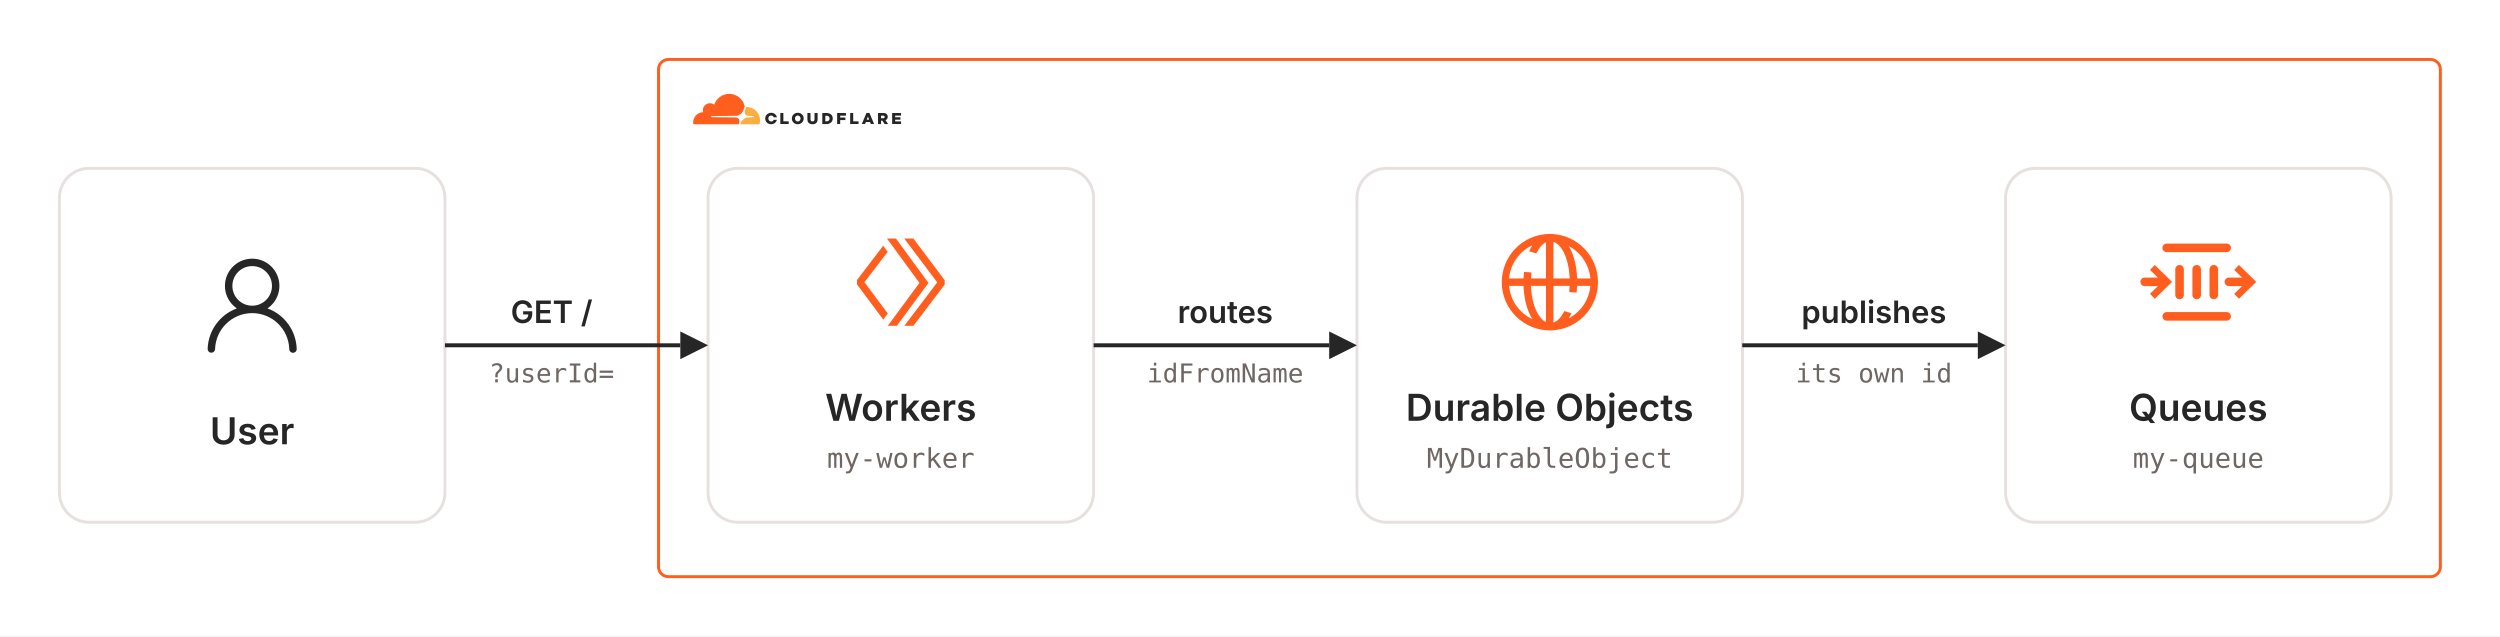
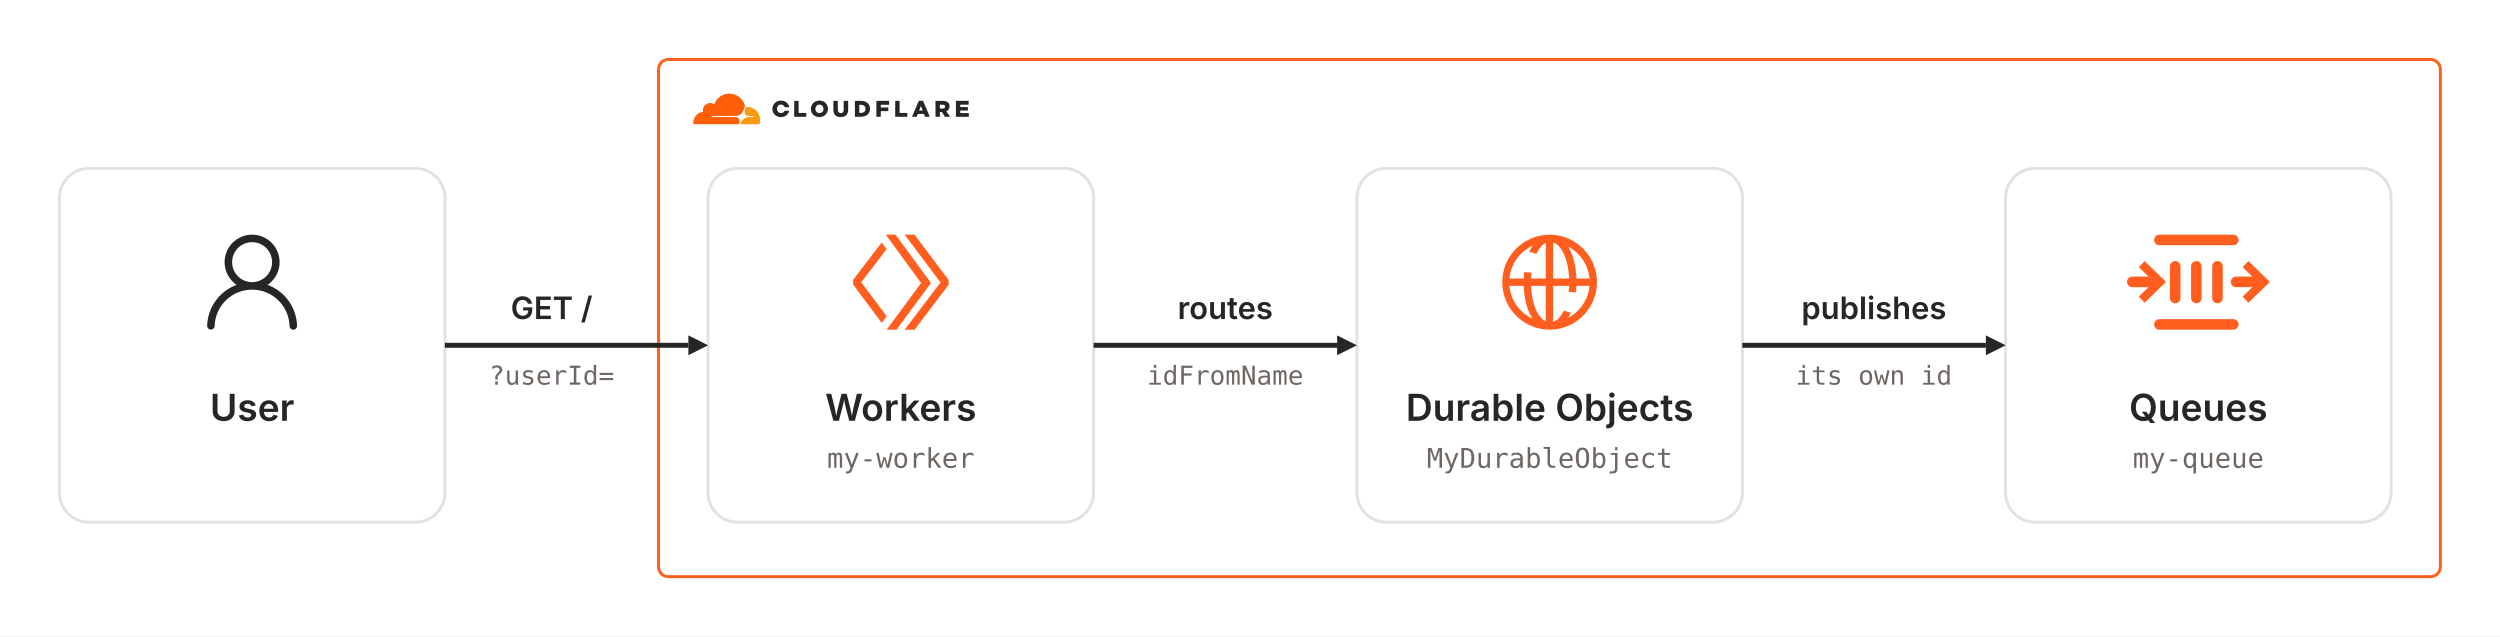
<svg xmlns="http://www.w3.org/2000/svg" width="1010" height="257" viewBox="16.0 -4.0 1010.2 257.0" style="background:#FFFFFF" role="img">
-   <defs>
-     <marker id="ar-0e5c5f" viewBox="0 0 10 10" refX="0" refY="5" markerWidth="7" markerHeight="7" orient="auto-start-reverse">
-       <path d="M0 0 10 5 0 10z" fill="#262626" />
-     </marker>
-     <marker id="ok-0e5c5f" viewBox="0 0 10 10" refX="0" refY="5" markerWidth="7" markerHeight="7" orient="auto-start-reverse">
-       <path d="M0 0 10 5 0 10z" fill="#1A7F52" />
-     </marker>
-   </defs>
  <rect x="16.0" y="-4.0" width="1010.2" height="257.0" fill="#FFFFFF" />
-   <rect x="282.1" y="20.0" width="720.0" height="209.0" rx="4" fill="none" stroke="#FF5E1F" stroke-width="1.2" />
-   <g transform="translate(296.1,33.9) scale(0.36221) translate(-0.09,-3.013)">
-     <g clip-path="url(#cf-a)">
-       <path d="m51.027 36.435.378-1.33c.459-1.573.288-3.038-.477-4.105-.702-.986-1.872-1.564-3.294-1.637l-26.907-.343a.526.526 0 0 1-.423-.226.544.544 0 0 1-.054-.489c.09-.262.35-.47.62-.479l27.151-.343c3.222-.145 6.705-2.776 7.929-5.977l1.547-4.07a.895.895 0 0 0 .063-.343c0-.064-.009-.127-.018-.19-1.745-7.948-8.81-13.89-17.242-13.89-7.775 0-14.38 5.046-16.747 12.054a7.947 7.947 0 0 0-5.589-1.555c-3.734.37-6.731 3.39-7.1 7.143a7.996 7.996 0 0 0 .207 2.795C4.978 23.63.09 28.649.09 34.807c0 .56.046 1.103.118 1.646a.525.525 0 0 0 .522.452l49.666.009h.018a.663.663 0 0 0 .612-.48Z" fill="#FF5E1F" />
-       <path d="M59.99 17.736c-.251 0-.495.01-.746.018a.248.248 0 0 0-.117.027.433.433 0 0 0-.27.29l-1.062 3.671c-.46 1.573-.288 3.038.477 4.105.702.986 1.872 1.565 3.293 1.637l5.733.344c.17.009.315.09.405.226a.546.546 0 0 1 .063.488c-.09.262-.351.47-.621.48l-5.958.343c-3.23.154-6.722 2.776-7.946 5.977l-.432 1.13a.32.32 0 0 0 .28.434h20.527a.56.56 0 0 0 .53-.398c.36-1.275.55-2.613.55-4.005 0-8.148-6.588-14.767-14.706-14.767Z" fill="#FBAD41" />
-       <path d="M97.309 24.363h3.392v9.323h5.94v2.984h-9.332V24.363ZM110.16 30.55v-.037c0-3.535 2.835-6.402 6.614-6.402 3.781 0 6.579 2.83 6.579 6.366v.036c0 3.536-2.834 6.402-6.614 6.402s-6.579-2.83-6.579-6.365Zm9.728 0v-.037c0-1.772-1.277-3.327-3.149-3.327-1.854 0-3.096 1.51-3.096 3.291v.036c0 1.773 1.278 3.328 3.131 3.328 1.873 0 3.114-1.51 3.114-3.291ZM127.51 31.272v-6.909h3.446v6.845c0 1.773.891 2.623 2.259 2.623 1.367 0 2.259-.805 2.259-2.532v-6.927h3.446V31.2c0 3.979-2.258 5.715-5.741 5.715-3.483-.018-5.669-1.79-5.669-5.642ZM144.123 24.363h4.724c4.375 0 6.912 2.532 6.912 6.086v.036c0 3.554-2.574 6.194-6.984 6.194h-4.652V24.363Zm4.779 9.287c2.033 0 3.375-1.121 3.375-3.11v-.037c0-1.971-1.35-3.11-3.375-3.11h-1.386v6.257h1.386ZM160.689 24.363h9.81v2.984h-6.407v2.098h5.795v2.83h-5.795v4.395h-3.403V24.363ZM175.225 24.363h3.392v9.323h5.931v2.984h-9.323V24.363ZM193.429 24.273h3.276l5.219 12.398h-3.645l-.891-2.198h-4.724l-.873 2.198h-3.572l5.21-12.398Zm2.97 7.542-1.368-3.5-1.386 3.5h2.754ZM206.289 24.363h5.796c1.871 0 3.168.498 3.987 1.338.719.706 1.088 1.655 1.088 2.867v.036c0 1.881-.999 3.129-2.519 3.78l2.924 4.295h-3.923l-2.467-3.725h-1.493v3.725h-3.393V24.363Zm5.633 5.905c1.152 0 1.819-.56 1.819-1.456v-.036c0-.968-.703-1.456-1.836-1.456h-2.223v2.957h2.24v-.009ZM222.057 24.363h9.853v2.903h-6.488v1.863h5.876v2.685h-5.876v1.953H232v2.903h-9.943V24.363ZM89.875 31.996c-.477 1.076-1.476 1.845-2.808 1.845-1.853 0-3.131-1.546-3.131-3.328v-.036c0-1.772 1.242-3.291 3.095-3.291 1.395 0 2.466.868 2.916 2.043h3.582c-.576-2.93-3.132-5.118-6.462-5.118-3.78 0-6.614 2.867-6.614 6.402v.037c0 3.535 2.799 6.366 6.578 6.366 3.231 0 5.76-2.107 6.426-4.929h-3.582v.01Z" fill="#262626" />
+   <rect data-boundary="cloudflare" x="282.1" y="20.0" width="720.0" height="209.0" rx="4" fill="none" stroke="#FF5E1F" stroke-width="1.2" />
+   <svg width="27.02" height="12.28" fill="#FF5E1F" viewBox="0 0 66 30" id="i06dd47-1" x="296.15" y="33.86" preserveAspectRatio="xMidYMid meet" data-icon="" aria-hidden="true">
+     <g clip-path="url(#i06dd47-1-clip0_746_2)">
+       <path fill="#ff9910" d="M53.12 13.125c6.997 0 12.668 5.708 12.668 12.75 0 1.255-.18 2.468-.516 3.614a.72.72 0 0 1-.694.511H46.953a.375.375 0 0 1-.348-.51l.337-.882c1.076-2.833 4.146-5.154 6.987-5.29l5.384-.277a.543.543 0 0 0 .514-.544.543.543 0 0 0-.51-.544l-5.056-.299c-2.718-.14-4.046-2.56-3.315-5.081l.842-2.902a.72.72 0 0 1 .646-.527q.34-.02.686-.019" />
+       <path fill="#ff5f08" d="M35.609 0c7.295 0 13.424 5.025 15.157 11.824.073.285.05.586-.054.862l-1.388 3.677c-1.076 2.833-3.842 5.29-6.97 5.29l-24.105.278a.533.533 0 0 0-.525.535c0 .293.234.531.524.535l23.765.316c2.724 0 4.046 2.56 3.316 5.081l-.307 1.061a.75.75 0 0 1-.716.541H.964a.71.71 0 0 1-.718-.646 11 11 0 0 1-.034-.854c0-5.476 4.166-9.973 9.482-10.456a7.2 7.2 0 0 1-.167-1.544c0-3.935 3.17-7.125 7.08-7.125 1.555 0 2.994.506 4.162 1.362C22.849 4.497 28.707 0 35.609 0" />
+       <path fill="#ff9910" d="M53.12 13.125c6.997 0 12.668 5.708 12.668 12.75 0 1.255-.18 2.468-.516 3.614a.72.72 0 0 1-.694.511H46.953a.375.375 0 0 1-.348-.51l.337-.882c1.076-2.833 4.146-5.154 6.987-5.29l5.384-.277a.543.543 0 0 0 .514-.544.543.543 0 0 0-.51-.544l-5.056-.299c-2.718-.14-4.046-2.56-3.315-5.081l.842-2.902a.72.72 0 0 1 .646-.527q.34-.02.686-.019" />
+       <path fill="#ff5f08" d="M35.609 0c7.295 0 13.424 5.025 15.157 11.824.073.285.05.586-.054.862l-1.388 3.677c-1.076 2.833-3.842 5.29-6.97 5.29l-24.105.278a.533.533 0 0 0-.525.535c0 .293.234.531.524.535l23.765.316c2.724 0 4.046 2.56 3.316 5.081l-.307 1.061a.75.75 0 0 1-.716.541H.964a.71.71 0 0 1-.718-.646 11 11 0 0 1-.034-.854c0-5.476 4.166-9.973 9.482-10.456a7.2 7.2 0 0 1-.167-1.544c0-3.935 3.17-7.125 7.08-7.125 1.555 0 2.994.506 4.162 1.362C22.849 4.497 28.707 0 35.609 0" />
    </g>
    <defs>
-       <clipPath id="cf-a">
-         <path d="M.092 2H232v35.929H.092z" fill="none" />
+       <clipPath id="i06dd47-1-clip0_746_2">
+         <path fill="#fff" d="M0 0h66v30H0z" />
      </clipPath>
    </defs>
+   </svg>
+   <svg viewBox="0 0 719 59" fill="#262626" id="i06dd47-2" x="328.08" y="36.62" width="82.31" height="6.75" preserveAspectRatio="xMidYMid meet" data-icon="" aria-hidden="true">
+     <path d="M77.102 1.1H92.701V43.6H119.802V57.2H77.102V1.1Z" fill="#262626" />
+     <path d="M135.898 29.3V29.2C135.898 13.1 148.898 0 166.198 0C183.498 0 196.298 12.9 196.298 29V29.2C196.298 45.3 183.298 58.4 165.998 58.4C148.798 58.3 135.898 45.4 135.898 29.3ZM180.498 29.3V29.2C180.498 21.1 174.698 14.1 166.098 14.1C157.598 14.1 151.898 21 151.898 29.1V29.3C151.898 37.4 157.698 44.4 166.198 44.4C174.798 44.3 180.498 37.4 180.498 29.3Z" fill="#262626" />
+     <path d="M215.398 32.6V1.1H231.198V32.3C231.198 40.4 235.298 44.2 241.498 44.2C247.698 44.2 251.798 40.5 251.798 32.7V1.1H267.598V32.2C267.598 50.3 257.298 58.2 241.298 58.2C225.398 58.3 215.398 50.2 215.398 32.6Z" fill="#262626" />
+     <path d="M291.398 1.1H313.098C333.098 1.1 344.798 12.6 344.798 28.8V29C344.798 45.2 332.998 57.2 312.798 57.2H291.498L291.398 1.1ZM313.298 43.4C322.598 43.4 328.798 38.3 328.798 29.2V29C328.798 20 322.598 14.8 313.298 14.8H306.998V43.3L313.298 43.4Z" fill="#262626" />
+     <path d="M367.297 1.1H412.197V14.8H382.797V24.3H409.397V37.2H382.797V57.2H367.297V1.1Z" fill="#262626" />
+     <path d="M433.797 1.1H449.297V43.6H476.497V57.2H433.797V1.1Z" fill="#262626" />
+     <path d="M517.097 0.699H532.097L555.997 57.199H539.297L535.197 47.199H513.597L509.597 57.199H493.297L517.097 0.699ZM530.797 35.099L524.597 19.199L518.297 35.099H530.797Z" fill="#262626" />
+     <path d="M576 1.1H602.5C611.1 1.1 617 3.3 620.8 7.2C624.1 10.4 625.8 14.7 625.8 20.3V20.5C625.8 29.1 621.2 34.8 614.3 37.7L627.7 57.3H609.7L598.4 40.3H591.6V57.3H576.1L576 1.1ZM601.8 28.1C607.1 28.1 610.1 25.5 610.1 21.5V21.2C610.1 16.8 606.9 14.6 601.7 14.6H591.5V28.1H601.8Z" fill="#262626" />
+     <path d="M648.203 1.1H693.303V14.4H663.603V22.8H690.503V35.1H663.603V44H693.703V57.2H648.203V1.1Z" fill="#262626" />
+     <path d="M43.1 35.9C40.9 40.8 36.3 44.3 30.3 44.3C21.8 44.3 16 37.2 16 29.2V29C16 20.9 21.7 14 30.2 14C36.6 14 41.5 17.9 43.5 23.3H59.9C57.3 9.9 45.5 0 30.3 0C13 0 0 13.1 0 29.2V29.4C0 45.5 12.8 58.4 30.1 58.4C44.9 58.4 56.5 48.8 59.5 36L43.1 35.9Z" fill="#262626" />
+   </svg>
+   <g data-node-id="user">
+     <rect x="40.0" y="64.0" width="155.8" height="143.0" rx="12" fill="#FFFFFF" stroke="#E6E1DF" stroke-width="1.2" />
+     <svg width="48.46" height="48.46" viewBox="0 0 24 24" id="i06dd47-3" x="93.64" y="85.75" preserveAspectRatio="xMidYMid meet" data-icon="" aria-hidden="true" fill="#262626">
+       <path d="M12 2.5a5.5 5.5 0 0 1 3.096 10.047 9.005 9.005 0 0 1 5.9 8.181.75.75 0 1 1-1.499.044 7.5 7.5 0 0 0-14.993 0 .75.75 0 0 1-1.5-.045 9.005 9.005 0 0 1 5.9-8.18A5.5 5.5 0 0 1 12 2.5ZM8 8a4 4 0 1 0 8 0 4 4 0 0 0-8 0Z" />
+     </svg>
+     <text x="117.9" y="166.0" font-family="'Inter Variable', 'Inter', system-ui, -apple-system, 'Segoe UI', Roboto, sans-serif" font-size="15" fill="#262626" font-weight="600" text-anchor="middle">User</text>
  </g>
-   <rect x="40.0" y="64.0" width="155.8" height="143.0" rx="12" fill="#FFFFFF" stroke="#E6E1DF" stroke-width="1.2" />
-   <g transform="translate(93.9,95.5) scale(2)" fill="#262626">
-     <path d="M12 2.5a5.5 5.5 0 0 1 3.096 10.047 9.005 9.005 0 0 1 5.9 8.181.75.75 0 1 1-1.499.044 7.5 7.5 0 0 0-14.993 0 .75.75 0 0 1-1.5-.045 9.005 9.005 0 0 1 5.9-8.18A5.5 5.5 0 0 1 12 2.5ZM8 8a4 4 0 1 0 8 0 4 4 0 0 0-8 0Z" />
+   <g data-node-id="worker">
+     <rect x="302.1" y="64.0" width="155.8" height="143.0" rx="12" fill="#FFFFFF" stroke="#E6E1DF" stroke-width="1.2" />
+     <svg width="48.25" height="48.25" viewBox="1.379 1.886 45.235 45.235" id="i06dd47-4" x="355.9" y="85.88" preserveAspectRatio="xMidYMid meet" data-icon="" aria-hidden="true" fill="#FF5E1F">
+       <path d="m18.63 37.418-9.645-12.9 9.592-12.533-1.852-2.527L5.917 23.595l-.015 1.808 10.86 14.542z" />
+       <path d="M21.997 6.503h-3.712l13.387 18.3-13.072 17.7h3.735L35.4 24.81z" />
+       <path d="M29.175 6.503h-3.758l13.598 18.082-13.598 17.918h3.765l12.908-17.01v-1.808z" />
+     </svg>
+     <text x="380.0" y="166.0" font-family="'Inter Variable', 'Inter', system-ui, -apple-system, 'Segoe UI', Roboto, sans-serif" font-size="15" fill="#262626" font-weight="600" text-anchor="middle">Workers</text>
+     <text x="380.0" y="185.0" font-family="'JetBrains Mono Variable', 'JetBrains Mono', ui-monospace, 'Cascadia Code', 'Source Code Pro', Menlo, Consolas, monospace" font-size="11" fill="#6E6763" font-weight="400" text-anchor="middle">my-worker</text>
  </g>
-   <text x="117.9" y="175.5" font-family="'Inter Variable', 'Inter', system-ui, -apple-system, 'Segoe UI', Roboto, sans-serif" font-size="15" fill="#262626" font-weight="600" text-anchor="middle">User</text>
-   <rect x="302.1" y="64.0" width="155.8" height="143.0" rx="12" fill="#FFFFFF" stroke="#E6E1DF" stroke-width="1.2" />
-   <g transform="translate(356.5,86.0) scale(0.9796)" fill="#FF5E1F">
-     <path d="m18.63 37.418-9.645-12.9 9.592-12.533-1.852-2.527L5.917 23.595l-.015 1.808 10.86 14.542z" />
-     <path d="M21.997 6.503h-3.712l13.387 18.3-13.072 17.7h3.735L35.4 24.81z" />
-     <path d="M29.175 6.503h-3.758l13.598 18.082-13.598 17.918h3.765l12.908-17.01v-1.808z" />
+   <g data-node-id="do">
+     <rect x="564.3" y="64.0" width="155.8" height="143.0" rx="12" fill="#FFFFFF" stroke="#E6E1DF" stroke-width="1.2" />
+     <svg width="48" height="48" viewBox="-0.407 -0.5 65.001 65.001" id="i06dd47-5" x="618.17" y="86" preserveAspectRatio="xMidYMid meet" data-icon="" aria-hidden="true" fill="#FF5E1F">
+       <path fill="#FF5E1F" fill-rule="evenodd" d="M32.214 6h-.202a26 26 0 1 0 .327 52q.266 0 .527-.014A26 26 0 0 0 58.012 32 26 26 0 0 0 32.865 6.014a10 10 0 0 0-.65-.013m-9.503 6.063A22 22 0 0 0 10.104 30h7.804q.068-1.79.252-3.51l3.998.24A46 46 0 0 0 21.91 30H30V10.519c-1.784.81-3.475 2.582-4.9 5.41q-.139.278-.274.567l-3.873-1.145q.276-.627.575-1.221c.363-.72.757-1.412 1.182-2.067M30 34h-8.09c.226 5.584 1.392 10.5 3.19 14.071 1.425 2.829 3.116 4.6 4.9 5.41zm-7.29 17.937a22 22 0 0 1-1.182-2.067c-2.131-4.233-3.393-9.795-3.62-15.87h-7.806A22 22 0 0 0 22.71 51.937m19.554-.472A22 22 0 0 0 53.921 34h-7.15a51 51 0 0 1-.26 3.589l-3.998-.24q.185-1.627.255-3.349H34v19.742c2.032-.641 3.973-2.486 5.577-5.671q.129-.255.252-.517l3.874 1.145q-.267.6-.553 1.171a23 23 0 0 1-.885 1.595M42.768 30H34V10.258c2.032.641 3.973 2.486 5.577 5.671 1.799 3.572 2.965 8.487 3.191 14.071m4.003 0c-.227-6.075-1.49-11.637-3.621-15.87a22 22 0 0 0-.885-1.595A22 22 0 0 1 53.921 30z" clip-rule="evenodd" />
+     </svg>
+     <text x="642.2" y="166.0" font-family="'Inter Variable', 'Inter', system-ui, -apple-system, 'Segoe UI', Roboto, sans-serif" font-size="15" fill="#262626" font-weight="600" text-anchor="middle">Durable Objects</text>
+     <text x="642.2" y="185.0" font-family="'JetBrains Mono Variable', 'JetBrains Mono', ui-monospace, 'Cascadia Code', 'Source Code Pro', Menlo, Consolas, monospace" font-size="11" fill="#6E6763" font-weight="400" text-anchor="middle">MyDurableObject</text>
  </g>
-   <text x="380.0" y="166.0" font-family="'Inter Variable', 'Inter', system-ui, -apple-system, 'Segoe UI', Roboto, sans-serif" font-size="15" fill="#262626" font-weight="600" text-anchor="middle">Workers</text>
-   <text x="380.0" y="185.0" font-family="'JetBrains Mono Variable', 'JetBrains Mono', ui-monospace, 'Cascadia Code', 'Source Code Pro', Menlo, Consolas, monospace" font-size="11" fill="#6E6763" font-weight="400" text-anchor="middle">my-worker</text>
-   <rect x="564.3" y="64.0" width="155.8" height="143.0" rx="12" fill="#FFFFFF" stroke="#E6E1DF" stroke-width="1.2" />
-   <g transform="translate(618.2,86.0) scale(0.75)" fill="#FF5E1F">
-     <path fill="#FF5E1F" fill-rule="evenodd" d="M32.214 6h-.202a26 26 0 1 0 .327 52q.266 0 .527-.014A26 26 0 0 0 58.012 32 26 26 0 0 0 32.865 6.014a10 10 0 0 0-.65-.013m-9.503 6.063A22 22 0 0 0 10.104 30h7.804q.068-1.79.252-3.51l3.998.24A46 46 0 0 0 21.91 30H30V10.519c-1.784.81-3.475 2.582-4.9 5.41q-.139.278-.274.567l-3.873-1.145q.276-.627.575-1.221c.363-.72.757-1.412 1.182-2.067M30 34h-8.09c.226 5.584 1.392 10.5 3.19 14.071 1.425 2.829 3.116 4.6 4.9 5.41zm-7.29 17.937a22 22 0 0 1-1.182-2.067c-2.131-4.233-3.393-9.795-3.62-15.87h-7.806A22 22 0 0 0 22.71 51.937m19.554-.472A22 22 0 0 0 53.921 34h-7.15a51 51 0 0 1-.26 3.589l-3.998-.24q.185-1.627.255-3.349H34v19.742c2.032-.641 3.973-2.486 5.577-5.671q.129-.255.252-.517l3.874 1.145q-.267.6-.553 1.171a23 23 0 0 1-.885 1.595M42.768 30H34V10.258c2.032.641 3.973 2.486 5.577 5.671 1.799 3.572 2.965 8.487 3.191 14.071m4.003 0c-.227-6.075-1.49-11.637-3.621-15.87a22 22 0 0 0-.885-1.595A22 22 0 0 1 53.921 30z" clip-rule="evenodd" />
+   <g data-node-id="queue">
+     <rect x="826.4" y="64.0" width="155.8" height="143.0" rx="12" fill="#FFFFFF" stroke="#E6E1DF" stroke-width="1.2" />
+     <svg width="72.14" height="72.14" viewBox="-4.376 -4.402 48.758 48.758" id="i06dd47-6" x="868.26" y="73.93" preserveAspectRatio="xMidYMid meet" data-icon="" aria-hidden="true" fill="#FF5E1F">
+       <path d="M11.154 19.894 5.33 14.21l-1.612 1.65 2.656 2.594H1.942a1.442 1.442 0 1 0 0 2.884h4.433L3.72 23.927l1.61 1.653 5.823-5.685Zm28.352 0-5.823-5.685-1.612 1.65 2.656 2.594h-4.433a1.442 1.442 0 1 0 0 2.884h4.433l-2.655 2.591 1.611 1.651z" />
+       <rect width="23.07" height="2.884" x="7.911" y="7" rx="1.442" />
+       <rect width="23.07" height="2.884" x="7.911" y="30.07" rx="1.442" />
+       <path d="M13.679 14.21c.796 0 1.442.645 1.442 1.441v8.651a1.442 1.442 0 1 1-2.884 0v-8.65c0-.797.646-1.443 1.442-1.443Zm5.767 0c.797 0 1.442.645 1.442 1.441v8.651a1.442 1.442 0 1 1-2.884 0v-8.65c0-.797.646-1.443 1.442-1.443Zm5.768 0c.796 0 1.442.645 1.442 1.441v8.651a1.442 1.442 0 1 1-2.884 0v-8.65c0-.797.645-1.443 1.442-1.443Z" />
+     </svg>
+     <text x="904.3" y="166.0" font-family="'Inter Variable', 'Inter', system-ui, -apple-system, 'Segoe UI', Roboto, sans-serif" font-size="15" fill="#262626" font-weight="600" text-anchor="middle">Queues</text>
+     <text x="904.3" y="185.0" font-family="'JetBrains Mono Variable', 'JetBrains Mono', ui-monospace, 'Cascadia Code', 'Source Code Pro', Menlo, Consolas, monospace" font-size="11" fill="#6E6763" font-weight="400" text-anchor="middle">my-queue</text>
  </g>
-   <text x="642.2" y="166.0" font-family="'Inter Variable', 'Inter', system-ui, -apple-system, 'Segoe UI', Roboto, sans-serif" font-size="15" fill="#262626" font-weight="600" text-anchor="middle">Durable Objects</text>
-   <text x="642.2" y="185.0" font-family="'JetBrains Mono Variable', 'JetBrains Mono', ui-monospace, 'Cascadia Code', 'Source Code Pro', Menlo, Consolas, monospace" font-size="11" fill="#6E6763" font-weight="400" text-anchor="middle">MyDurableObject</text>
-   <rect x="826.4" y="64.0" width="155.8" height="143.0" rx="12" fill="#FFFFFF" stroke="#E6E1DF" stroke-width="1.2" />
-   <g transform="translate(880.3,86.0) scale(1.2)" fill="#FF5E1F">
-     <path d="M11.154 19.894 5.33 14.21l-1.612 1.65 2.656 2.594H1.942a1.442 1.442 0 1 0 0 2.884h4.433L3.72 23.927l1.61 1.653 5.823-5.685Zm28.352 0-5.823-5.685-1.612 1.65 2.656 2.594h-4.433a1.442 1.442 0 1 0 0 2.884h4.433l-2.655 2.591 1.611 1.651z" />
-     <rect width="23.07" height="2.884" x="7.911" y="7" rx="1.442" />
-     <rect width="23.07" height="2.884" x="7.911" y="30.07" rx="1.442" />
-     <path d="M13.679 14.21c.796 0 1.442.645 1.442 1.441v8.651a1.442 1.442 0 1 1-2.884 0v-8.65c0-.797.646-1.443 1.442-1.443Zm5.767 0c.797 0 1.442.645 1.442 1.441v8.651a1.442 1.442 0 1 1-2.884 0v-8.65c0-.797.646-1.443 1.442-1.443Zm5.768 0c.796 0 1.442.645 1.442 1.441v8.651a1.442 1.442 0 1 1-2.884 0v-8.65c0-.797.645-1.443 1.442-1.443Z" />
+   <g data-edge-from="user" data-edge-to="worker">
+     <polyline points="195.75,135.5 294.15,135.5" fill="none" stroke="#262626" stroke-width="2" stroke-linejoin="miter" />
+     <polygon points="302.15,135.5 294.15,131.5 294.15,139.5" fill="#262626" />
+     <text x="238.9" y="124.9" font-family="'Inter Variable', 'Inter', system-ui, -apple-system, 'Segoe UI', Roboto, sans-serif" font-size="12.5" fill="#262626" font-weight="600" text-anchor="middle">GET /</text>
+     <text x="238.9" y="151.4" font-family="'JetBrains Mono Variable', 'JetBrains Mono', ui-monospace, 'Cascadia Code', 'Source Code Pro', Menlo, Consolas, monospace" font-size="10.5" fill="#6E6763" font-weight="400" text-anchor="middle">?userId=</text>
  </g>
-   <text x="904.3" y="166.0" font-family="'Inter Variable', 'Inter', system-ui, -apple-system, 'Segoe UI', Roboto, sans-serif" font-size="15" fill="#262626" font-weight="600" text-anchor="middle">Queues</text>
-   <text x="904.3" y="185.0" font-family="'JetBrains Mono Variable', 'JetBrains Mono', ui-monospace, 'Cascadia Code', 'Source Code Pro', Menlo, Consolas, monospace" font-size="11" fill="#6E6763" font-weight="400" text-anchor="middle">my-queue</text>
-   <line x1="195.8" y1="135.5" x2="290.9" y2="135.5" stroke="#262626" stroke-width="1.6" marker-end="url(#ar-0e5c5f)" />
-   <text x="238.9" y="126.5" font-family="'Inter Variable', 'Inter', system-ui, -apple-system, 'Segoe UI', Roboto, sans-serif" font-size="12.5" fill="#262626" font-weight="600" text-anchor="middle">GET /</text>
-   <text x="238.9" y="150.5" font-family="'JetBrains Mono Variable', 'JetBrains Mono', ui-monospace, 'Cascadia Code', 'Source Code Pro', Menlo, Consolas, monospace" font-size="10.5" fill="#6E6763" font-weight="400" text-anchor="middle">?userId=</text>
-   <line x1="457.9" y1="135.5" x2="553.1" y2="135.5" stroke="#262626" stroke-width="1.6" marker-end="url(#ar-0e5c5f)" />
-   <text x="511.1" y="126.5" font-family="'Inter Variable', 'Inter', system-ui, -apple-system, 'Segoe UI', Roboto, sans-serif" font-size="12.5" fill="#262626" font-weight="600" text-anchor="middle">routes</text>
-   <text x="511.1" y="150.5" font-family="'JetBrains Mono Variable', 'JetBrains Mono', ui-monospace, 'Cascadia Code', 'Source Code Pro', Menlo, Consolas, monospace" font-size="10.5" fill="#6E6763" font-weight="400" text-anchor="middle">idFromName</text>
-   <line x1="720.0" y1="135.5" x2="815.2" y2="135.5" stroke="#262626" stroke-width="1.6" marker-end="url(#ar-0e5c5f)" />
-   <text x="773.2" y="126.5" font-family="'Inter Variable', 'Inter', system-ui, -apple-system, 'Segoe UI', Roboto, sans-serif" font-size="12.5" fill="#262626" font-weight="600" text-anchor="middle">publishes</text>
-   <text x="773.2" y="150.5" font-family="'JetBrains Mono Variable', 'JetBrains Mono', ui-monospace, 'Cascadia Code', 'Source Code Pro', Menlo, Consolas, monospace" font-size="10.5" fill="#6E6763" font-weight="400" text-anchor="middle">its own id</text>
+   <g data-edge-from="worker" data-edge-to="do">
+     <polyline points="457.9,135.5 556.3,135.5" fill="none" stroke="#262626" stroke-width="2" stroke-linejoin="miter" />
+     <polygon points="564.3,135.5 556.3,131.5 556.3,139.5" fill="#262626" />
+     <text x="511.1" y="124.9" font-family="'Inter Variable', 'Inter', system-ui, -apple-system, 'Segoe UI', Roboto, sans-serif" font-size="12.5" fill="#262626" font-weight="600" text-anchor="middle">routes</text>
+     <text x="511.1" y="151.4" font-family="'JetBrains Mono Variable', 'JetBrains Mono', ui-monospace, 'Cascadia Code', 'Source Code Pro', Menlo, Consolas, monospace" font-size="10.5" fill="#6E6763" font-weight="400" text-anchor="middle">idFromName</text>
+   </g>
+   <g data-edge-from="do" data-edge-to="queue">
+     <polyline points="720.05,135.5 818.45,135.5" fill="none" stroke="#262626" stroke-width="2" stroke-linejoin="miter" />
+     <polygon points="826.45,135.5 818.45,131.5 818.45,139.5" fill="#262626" />
+     <text x="773.2" y="124.9" font-family="'Inter Variable', 'Inter', system-ui, -apple-system, 'Segoe UI', Roboto, sans-serif" font-size="12.5" fill="#262626" font-weight="600" text-anchor="middle">publishes</text>
+     <text x="773.2" y="151.4" font-family="'JetBrains Mono Variable', 'JetBrains Mono', ui-monospace, 'Cascadia Code', 'Source Code Pro', Menlo, Consolas, monospace" font-size="10.5" fill="#6E6763" font-weight="400" text-anchor="middle">its own id</text>
+   </g>
</svg>
